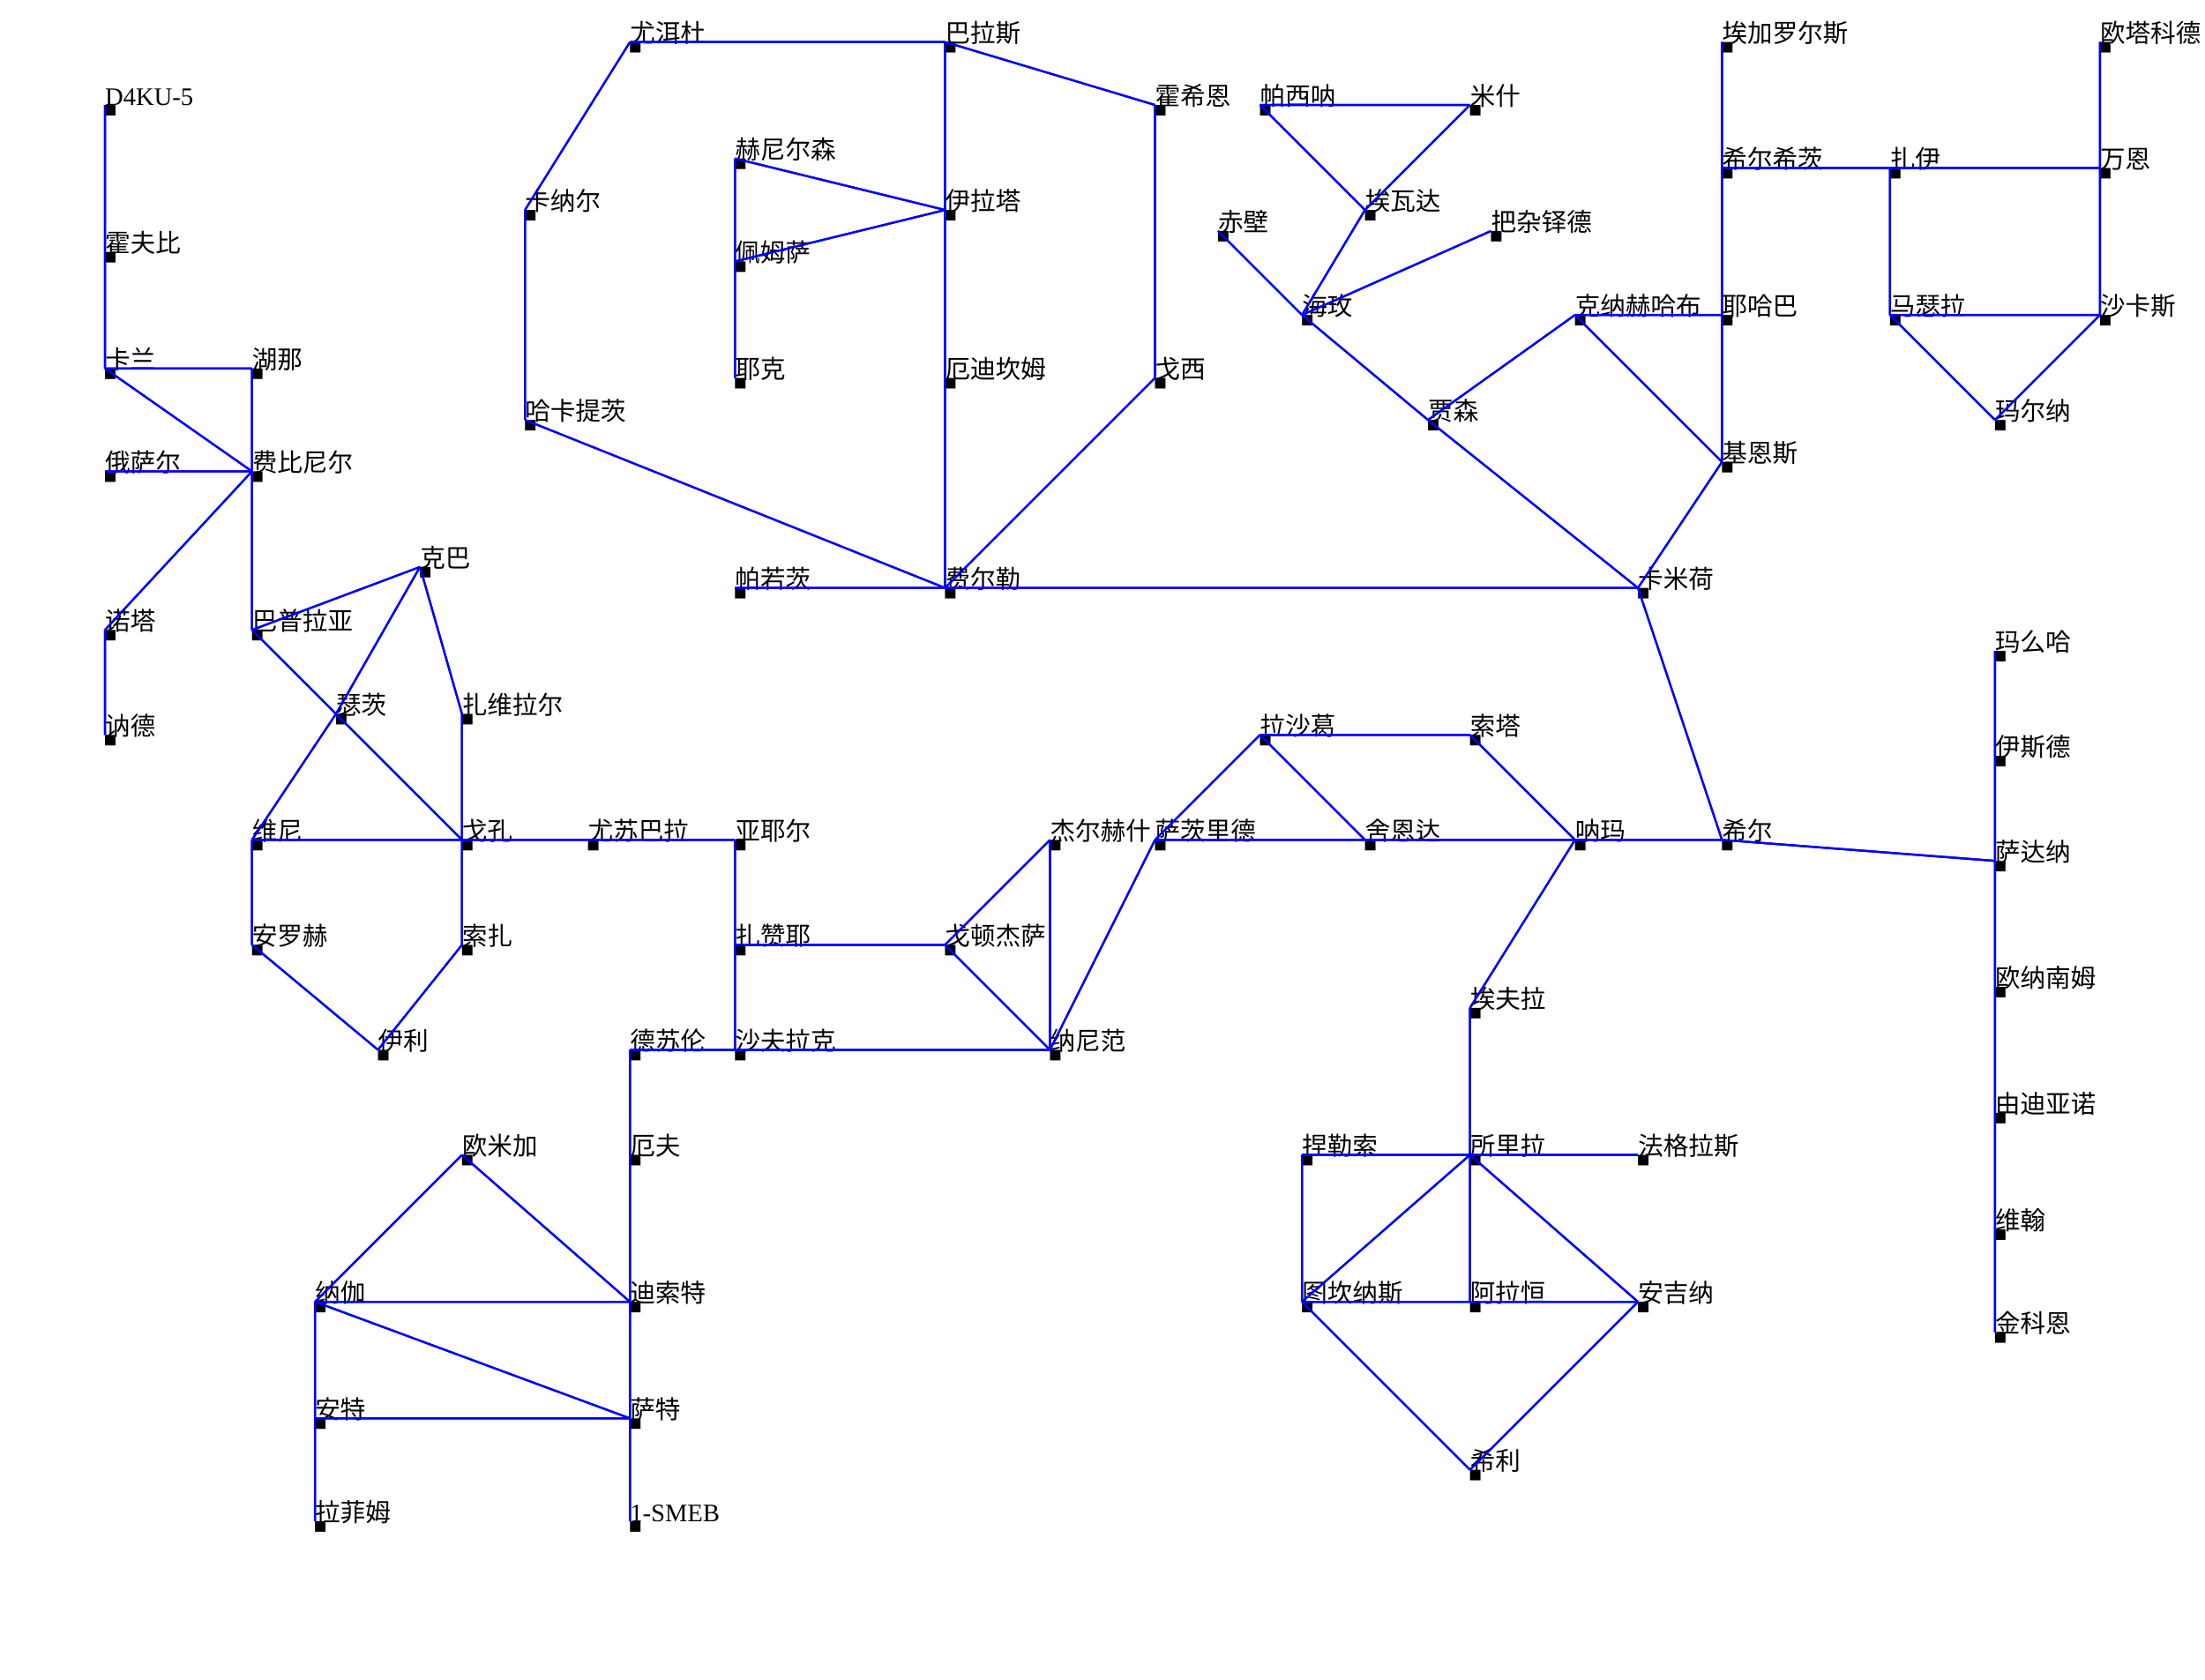
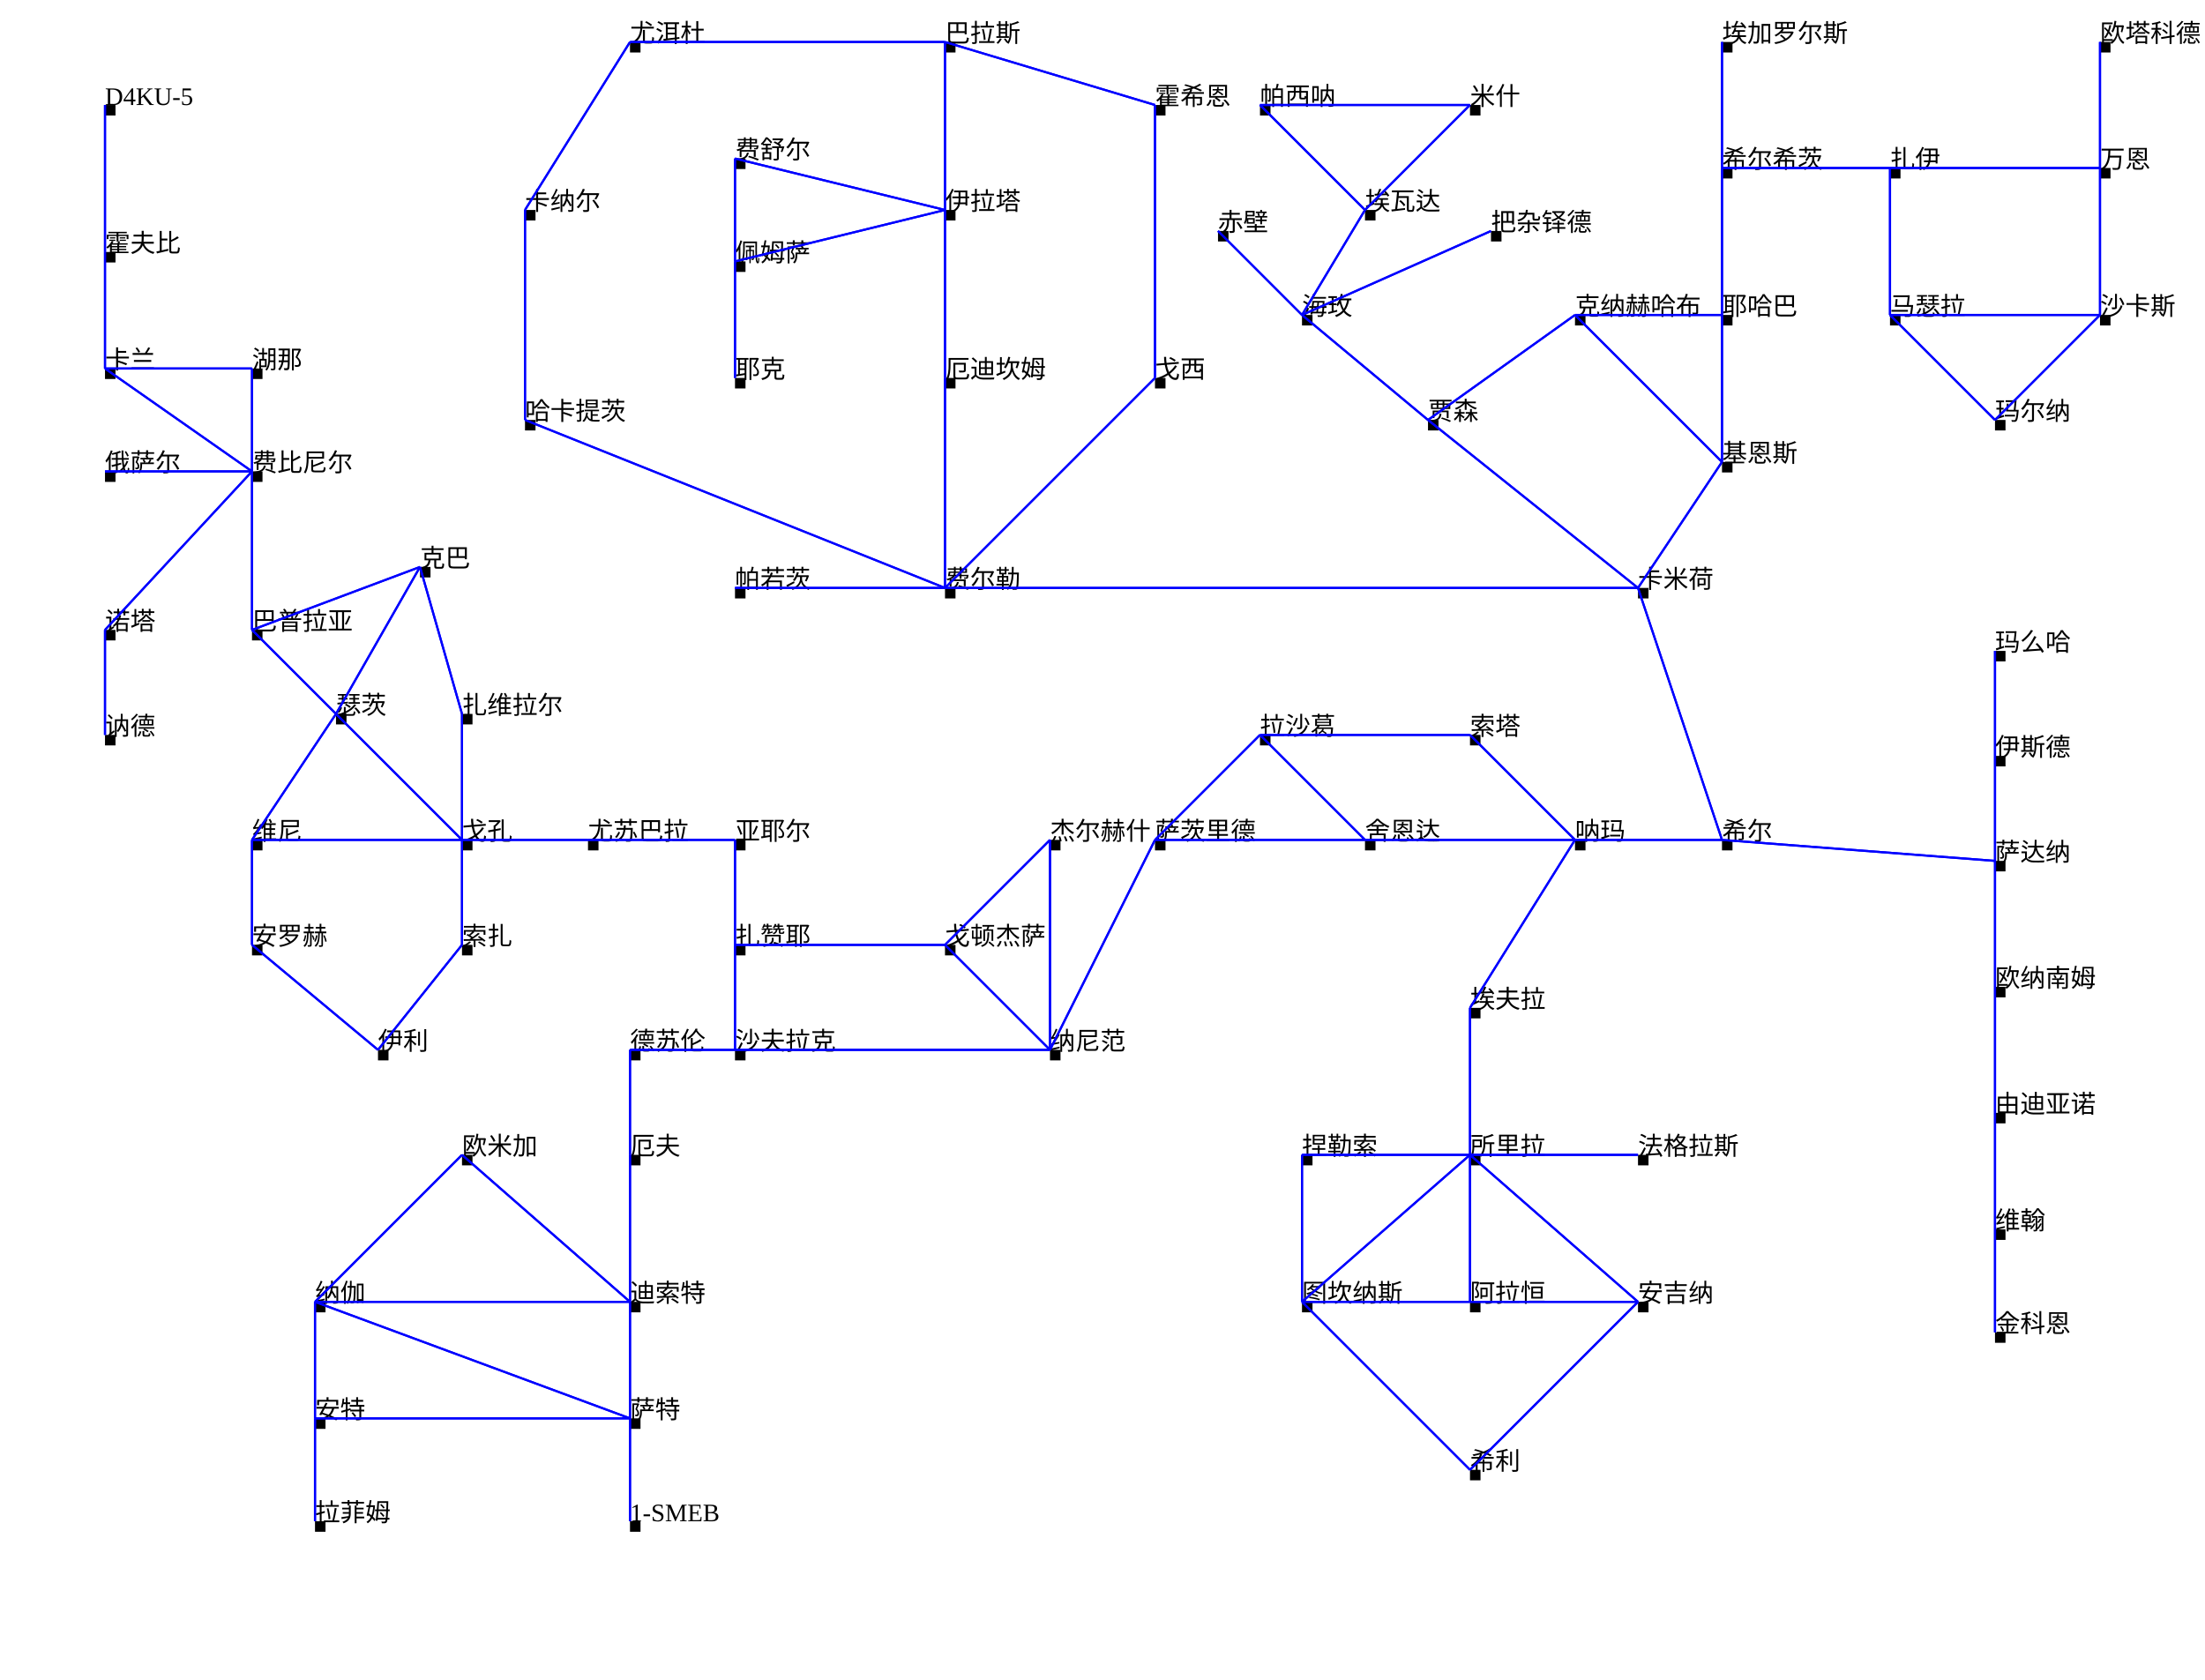
<svg xmlns="http://www.w3.org/2000/svg" width="1050.00" id="0" height="800.00">
  <rect height="5.00" width="5.00" Name="霍夫比" ID="30004309" y="120.00" id="1" Region="艾里迪亚" Type="system" x="50.00" />
  <text id="2" x="50.00" y="120.00">霍夫比</text>
  <rect height="5.00" width="5.00" Name="卡兰" ID="30004306" y="175.50" id="4" Region="艾里迪亚" Type="system" x="50.00" />
  <text id="5" x="50.00" y="175.50">卡兰</text>
  <rect height="5.00" width="5.00" Name="俄萨尔" ID="30004305" y="224.50" id="7" Region="艾里迪亚" Type="system" x="50.00" />
  <text id="8" x="50.00" y="224.50">俄萨尔</text>
  <rect height="5.00" width="5.00" Name="诺塔" ID="30004307" y="300.00" id="10" Region="艾里迪亚" Type="system" x="50.00" />
  <text id="11" x="50.00" y="300.00">诺塔</text>
  <rect height="5.00" width="5.00" Name="讷德" ID="30004308" y="350.00" id="13" Region="艾里迪亚" Type="system" x="50.00" />
  <text id="14" x="50.00" y="350.00">讷德</text>
  <rect height="5.00" width="5.00" Name="纳伽" ID="30004300" y="620.00" id="16" Region="艾里迪亚" Type="system" x="150.00" />
  <text id="17" x="150.00" y="620.00">纳伽</text>
  <rect height="5.00" width="5.00" Name="安特" ID="30004301" y="675.50" id="19" Region="艾里迪亚" Type="system" x="150.00" />
  <text id="20" x="150.00" y="675.50">安特</text>
  <rect height="5.00" width="5.00" Name="湖那" ID="30004304" y="175.50" id="22" Region="艾里迪亚" Type="system" x="120.00" />
  <text id="23" x="120.00" y="175.50">湖那</text>
  <rect height="5.00" width="5.00" Name="费比尼尔" ID="30004303" y="224.50" id="25" Region="艾里迪亚" Type="system" x="120.00" />
  <text id="26" x="120.00" y="224.50">费比尼尔</text>
  <rect height="5.00" width="5.00" Name="巴普拉亚" ID="30004296" y="300.00" id="28" Region="艾里迪亚" Type="system" x="120.00" />
  <text id="29" x="120.00" y="300.00">巴普拉亚</text>
  <rect height="5.00" width="5.00" Name="维尼" ID="30004289" y="400.00" id="31" Region="艾里迪亚" Type="system" x="120.00" />
  <text id="32" x="120.00" y="400.00">维尼</text>
  <rect height="5.00" width="5.00" Name="安罗赫" ID="30004291" y="450.00" id="34" Region="艾里迪亚" Type="system" x="120.00" />
  <text id="35" x="120.00" y="450.00">安罗赫</text>
  <rect height="5.00" width="5.00" Name="伊利" ID="30004294" y="500.00" id="37" Region="艾里迪亚" Type="system" x="180.00" />
  <text id="38" x="180.00" y="500.00">伊利</text>
  <rect height="5.00" width="5.00" Name="瑟茨" ID="30004293" y="340.00" id="40" Region="艾里迪亚" Type="system" x="160.00" />
  <text id="41" x="160.00" y="340.00">瑟茨</text>
  <rect height="5.00" width="5.00" Name="克巴" ID="30004295" y="270.00" id="43" Region="艾里迪亚" Type="system" x="200.00" />
  <text id="44" x="200.00" y="270.00">克巴</text>
  <rect height="5.00" width="5.00" Name="欧米加" ID="30004302" y="550.00" id="46" Region="艾里迪亚" Type="system" x="220.00" />
  <text id="47" x="220.00" y="550.00">欧米加</text>
  <rect height="5.00" width="5.00" Name="扎维拉尔" ID="30004290" y="340.00" id="49" Region="艾里迪亚" Type="system" x="220.00" />
  <text id="50" x="220.00" y="340.00">扎维拉尔</text>
  <rect height="5.00" width="5.00" Name="戈孔" ID="30004288" y="400.00" id="52" Region="艾里迪亚" Type="system" x="220.00" />
  <text id="53" x="220.00" y="400.00">戈孔</text>
  <rect height="5.00" width="5.00" Name="索扎" ID="30004292" y="450.00" id="55" Region="艾里迪亚" Type="system" x="220.00" />
  <text id="56" x="220.00" y="450.00">索扎</text>
  <rect height="5.00" width="5.00" Name="卡纳尔" ID="30004258" y="100.00" id="58" Region="艾里迪亚" Type="system" x="250.00" />
  <text id="59" x="250.00" y="100.00">卡纳尔</text>
  <rect height="5.00" width="5.00" Name="哈卡提茨" ID="30004257" y="200.00" id="61" Region="艾里迪亚" Type="system" x="250.00" />
  <text id="62" x="250.00" y="200.00">哈卡提茨</text>
  <rect height="5.00" width="5.00" Name="尤苏巴拉" ID="30004287" y="400.00" id="64" Region="艾里迪亚" Type="system" x="280.00" />
  <text id="65" x="280.00" y="400.00">尤苏巴拉</text>
  <rect height="5.00" width="5.00" Name="德苏伦" ID="30004284" y="500.00" id="67" Region="艾里迪亚" Type="system" x="300.00" />
  <text id="68" x="300.00" y="500.00">德苏伦</text>
  <rect height="5.00" width="5.00" Name="厄夫" ID="30004297" y="550.00" id="70" Region="艾里迪亚" Type="system" x="300.00" />
  <text id="71" x="300.00" y="550.00">厄夫</text>
  <rect height="5.00" width="5.00" Name="迪索特" ID="30004298" y="620.00" id="73" Region="艾里迪亚" Type="system" x="300.00" />
  <text id="74" x="300.00" y="620.00">迪索特</text>
  <rect height="5.00" width="5.00" Name="萨特" ID="30004299" y="675.50" id="76" Region="艾里迪亚" Type="system" x="300.00" />
  <text id="77" x="300.00" y="675.50">萨特</text>
  <rect height="5.00" width="5.00" Name="尤洱杜" ID="30004259" y="20.00" id="79" Region="艾里迪亚" Type="system" x="300.00" />
  <text id="80" x="300.00" y="20.00">尤洱杜</text>
-   <rect height="5.00" width="5.00" Name="赫尼尔森" ID="30004263" y="75.50" id="82" Region="艾里迪亚" Type="system" x="350.00" />
-   <text id="83" x="350.00" y="75.50">赫尼尔森</text>
+   <rect height="5.00" width="5.00" Name="费舒尔" ID="30004263" y="75.50" id="82" Region="艾里迪亚" Type="system" x="350.00" />
+   <text id="83" x="350.00" y="75.50">费舒尔</text>
  <rect height="5.00" width="5.00" Name="佩姆萨" ID="30004262" y="124.50" id="85" Region="艾里迪亚" Type="system" x="350.00" />
  <text id="86" x="350.00" y="124.50">佩姆萨</text>
  <rect height="5.00" width="5.00" Name="耶克" ID="30004265" y="180.00" id="88" Region="艾里迪亚" Type="system" x="350.00" />
  <text id="89" x="350.00" y="180.00">耶克</text>
  <rect height="5.00" width="5.00" Name="亚耶尔" ID="30004286" y="400.00" id="91" Region="艾里迪亚" Type="system" x="350.00" />
  <text id="92" x="350.00" y="400.00">亚耶尔</text>
  <rect height="5.00" width="5.00" Name="扎赞耶" ID="30004285" y="450.00" id="94" Region="艾里迪亚" Type="system" x="350.00" />
  <text id="95" x="350.00" y="450.00">扎赞耶</text>
  <rect height="5.00" width="5.00" Name="沙夫拉克" ID="30004283" y="500.00" id="97" Region="艾里迪亚" Type="system" x="350.00" />
  <text id="98" x="350.00" y="500.00">沙夫拉克</text>
  <rect height="5.00" width="5.00" Name="帕若茨" ID="30004255" y="280.00" id="100" Region="艾里迪亚" Type="system" x="350.00" />
  <text id="101" x="350.00" y="280.00">帕若茨</text>
  <rect height="5.00" width="5.00" Name="戈顿杰萨" ID="30004282" y="450.00" id="103" Region="艾里迪亚" Type="system" x="450.00" />
  <text id="104" x="450.00" y="450.00">戈顿杰萨</text>
  <rect height="5.00" width="5.00" Name="费尔勒" ID="30004254" y="280.00" id="106" Region="艾里迪亚" Type="system" x="450.00" />
  <text id="107" x="450.00" y="280.00">费尔勒</text>
  <rect height="5.00" width="5.00" Name="巴拉斯" ID="30004261" y="20.00" id="109" Region="艾里迪亚" Type="system" x="450.00" />
  <text id="110" x="450.00" y="20.00">巴拉斯</text>
  <rect height="5.00" width="5.00" Name="伊拉塔" ID="30004260" y="100.00" id="112" Region="艾里迪亚" Type="system" x="450.00" />
  <text id="113" x="450.00" y="100.00">伊拉塔</text>
  <rect height="5.00" width="5.00" Name="厄迪坎姆" ID="30004256" y="180.00" id="115" Region="艾里迪亚" Type="system" x="450.00" />
  <text id="116" x="450.00" y="180.00">厄迪坎姆</text>
  <rect height="5.00" width="5.00" Name="杰尔赫什" ID="30004281" y="400.00" id="118" Region="艾里迪亚" Type="system" x="500.00" />
  <text id="119" x="500.00" y="400.00">杰尔赫什</text>
  <rect height="5.00" width="5.00" Name="纳尼范" ID="30004280" y="500.00" id="121" Region="艾里迪亚" Type="system" x="500.00" />
  <text id="122" x="500.00" y="500.00">纳尼范</text>
  <rect height="5.00" width="5.00" Name="霍希恩" ID="30004264" y="50.00" id="124" Region="艾里迪亚" Type="system" x="550.00" />
  <text id="125" x="550.00" y="50.00">霍希恩</text>
  <rect height="5.00" width="5.00" Name="戈西" ID="30004266" y="180.00" id="127" Region="艾里迪亚" Type="system" x="550.00" />
  <text id="128" x="550.00" y="180.00">戈西</text>
  <rect height="5.00" width="5.00" Name="萨茨里德" ID="30004270" y="400.00" id="130" Region="艾里迪亚" Type="system" x="550.00" />
  <text id="131" x="550.00" y="400.00">萨茨里德</text>
  <rect height="5.00" width="5.00" Name="赤壁" ID="30004250" y="110.00" id="133" Region="艾里迪亚" Type="system" x="580.00" />
  <text id="134" x="580.00" y="110.00">赤壁</text>
  <rect height="5.00" width="5.00" Name="帕西呐" ID="30004253" y="50.00" id="136" Region="艾里迪亚" Type="system" x="600.00" />
  <text id="137" x="600.00" y="50.00">帕西呐</text>
  <rect height="5.00" width="5.00" Name="拉沙葛" ID="30004269" y="350.00" id="139" Region="艾里迪亚" Type="system" x="600.00" />
  <text id="140" x="600.00" y="350.00">拉沙葛</text>
  <rect height="5.00" width="5.00" Name="海玫" ID="30004248" y="150.00" id="142" Region="艾里迪亚" Type="system" x="620.00" />
  <text id="143" x="620.00" y="150.00">海玫</text>
  <rect height="5.00" width="5.00" Name="捏勒索" ID="30004274" y="550.00" id="145" Region="艾里迪亚" Type="system" x="620.00" />
  <text id="146" x="620.00" y="550.00">捏勒索</text>
  <rect height="5.00" width="5.00" Name="图坎纳斯" ID="30004275" y="620.00" id="148" Region="艾里迪亚" Type="system" x="620.00" />
  <text id="149" x="620.00" y="620.00">图坎纳斯</text>
  <rect height="5.00" width="5.00" Name="埃瓦达" ID="30004249" y="100.00" id="151" Region="艾里迪亚" Type="system" x="650.00" />
  <text id="152" x="650.00" y="100.00">埃瓦达</text>
  <rect height="5.00" width="5.00" Name="舍恩达" ID="30004268" y="400.00" id="154" Region="艾里迪亚" Type="system" x="650.00" />
  <text id="155" x="650.00" y="400.00">舍恩达</text>
  <rect height="5.00" width="5.00" Name="贾森" ID="30004241" y="200.00" id="157" Region="艾里迪亚" Type="system" x="680.00" />
  <text id="158" x="680.00" y="200.00">贾森</text>
  <rect height="5.00" width="5.00" Name="索塔" ID="30004272" y="350.00" id="160" Region="艾里迪亚" Type="system" x="700.00" />
  <text id="161" x="700.00" y="350.00">索塔</text>
  <rect height="5.00" width="5.00" Name="米什" ID="30004251" y="50.00" id="163" Region="艾里迪亚" Type="system" x="700.00" />
  <text id="164" x="700.00" y="50.00">米什</text>
  <rect height="5.00" width="5.00" Name="埃夫拉" ID="30004271" y="480.00" id="166" Region="艾里迪亚" Type="system" x="700.00" />
  <text id="167" x="700.00" y="480.00">埃夫拉</text>
  <rect height="5.00" width="5.00" Name="所里拉" ID="30004273" y="550.00" id="169" Region="艾里迪亚" Type="system" x="700.00" />
  <text id="170" x="700.00" y="550.00">所里拉</text>
  <rect height="5.00" width="5.00" Name="阿拉恒" ID="30004279" y="620.00" id="172" Region="艾里迪亚" Type="system" x="700.00" />
  <text id="173" x="700.00" y="620.00">阿拉恒</text>
  <rect height="5.00" width="5.00" Name="希利" ID="30004278" y="700.00" id="175" Region="艾里迪亚" Type="system" x="700.00" />
  <text id="176" x="700.00" y="700.00">希利</text>
  <rect height="5.00" width="5.00" Name="把杂铎德" ID="30004252" y="110.00" id="178" Region="艾里迪亚" Type="system" x="710.00" />
  <text id="179" x="710.00" y="110.00">把杂铎德</text>
  <rect height="5.00" width="5.00" Name="克纳赫哈布" ID="30004237" y="150.00" id="181" Region="艾里迪亚" Type="system" x="750.00" />
  <text id="182" x="750.00" y="150.00">克纳赫哈布</text>
  <rect height="5.00" width="5.00" Name="呐玛" ID="30004267" y="400.00" id="184" Region="艾里迪亚" Type="system" x="750.00" />
  <text id="185" x="750.00" y="400.00">呐玛</text>
  <rect height="5.00" width="5.00" Name="卡米荷" ID="30004239" y="280.00" id="187" Region="艾里迪亚" Type="system" x="780.00" />
  <text id="188" x="780.00" y="280.00">卡米荷</text>
  <rect height="5.00" width="5.00" Name="法格拉斯" ID="30004276" y="550.00" id="190" Region="艾里迪亚" Type="system" x="780.00" />
  <text id="191" x="780.00" y="550.00">法格拉斯</text>
  <rect height="5.00" width="5.00" Name="安吉纳" ID="30004277" y="620.00" id="193" Region="艾里迪亚" Type="system" x="780.00" />
  <text id="194" x="780.00" y="620.00">安吉纳</text>
  <rect height="5.00" width="5.00" Name="希尔希茨" ID="30004233" y="80.00" id="196" Region="艾里迪亚" Type="system" x="820.00" />
  <text id="197" x="820.00" y="80.00">希尔希茨</text>
  <rect height="5.00" width="5.00" Name="耶哈巴" ID="30004236" y="150.00" id="199" Region="艾里迪亚" Type="system" x="820.00" />
  <text id="200" x="820.00" y="150.00">耶哈巴</text>
  <rect height="5.00" width="5.00" Name="基恩斯" ID="30004238" y="220.00" id="202" Region="艾里迪亚" Type="system" x="820.00" />
  <text id="203" x="820.00" y="220.00">基恩斯</text>
  <rect height="5.00" width="5.00" Name="希尔" ID="30004240" y="400.00" id="205" Region="艾里迪亚" Type="system" x="820.00" />
  <text id="206" x="820.00" y="400.00">希尔</text>
  <rect height="5.00" width="5.00" Name="扎伊" ID="30004232" y="80.00" id="208" Region="艾里迪亚" Type="system" x="900.00" />
  <text id="209" x="900.00" y="80.00">扎伊</text>
  <rect height="5.00" width="5.00" Name="马瑟拉" ID="30004235" y="150.00" id="211" Region="艾里迪亚" Type="system" x="900.00" />
  <text id="212" x="900.00" y="150.00">马瑟拉</text>
  <rect height="5.00" width="5.00" Name="玛尔纳" ID="30004234" y="200.00" id="214" Region="艾里迪亚" Type="system" x="950.00" />
  <text id="215" x="950.00" y="200.00">玛尔纳</text>
  <rect height="5.00" width="5.00" Name="玛么哈" ID="30004247" y="310.00" id="217" Region="艾里迪亚" Type="system" x="950.00" />
  <text id="218" x="950.00" y="310.00">玛么哈</text>
  <rect height="5.00" width="5.00" Name="伊斯德" ID="30004243" y="360.00" id="220" Region="艾里迪亚" Type="system" x="950.00" />
  <text id="221" x="950.00" y="360.00">伊斯德</text>
  <rect height="5.00" width="5.00" Name="萨达纳" ID="30004242" y="410.00" id="223" Region="艾里迪亚" Type="system" x="950.00" />
  <text id="224" x="950.00" y="410.00">萨达纳</text>
  <rect height="5.00" width="5.00" Name="欧纳南姆" ID="30004244" y="470.00" id="226" Region="艾里迪亚" Type="system" x="950.00" />
  <text id="227" x="950.00" y="470.00">欧纳南姆</text>
  <rect height="5.00" width="5.00" Name="由迪亚诺" ID="30004245" y="530.00" id="229" Region="艾里迪亚" Type="system" x="950.00" />
  <text id="230" x="950.00" y="530.00">由迪亚诺</text>
  <rect height="5.00" width="5.00" Name="维翰" ID="30004246" y="585.50" id="232" Region="艾里迪亚" Type="system" x="950.00" />
  <text id="233" x="950.00" y="585.50">维翰</text>
  <rect height="5.00" width="5.00" Name="万恩" ID="30004230" y="80.00" id="235" Region="艾里迪亚" Type="system" x="1000.00" />
  <text id="236" x="1000.00" y="80.00">万恩</text>
  <rect height="5.00" width="5.00" Name="沙卡斯" ID="30004231" y="150.00" id="238" Region="艾里迪亚" Type="system" x="1000.00" />
  <text id="239" x="1000.00" y="150.00">沙卡斯</text>
  <rect height="5.00" width="5.00" Name="D4KU-5" ID="30004626" y="50.00" id="241" Region="源泉之域" Type="system" x="50.00" />
  <text id="242" x="50.00" y="50.00">D4KU-5</text>
  <rect height="5.00" width="5.00" Name="拉菲姆" ID="30003941" y="724.50" id="244" Region="卡尼迪" Type="system" x="150.00" />
  <text id="245" x="150.00" y="724.50">拉菲姆</text>
  <rect height="5.00" width="5.00" Name="1-SMEB" ID="30004738" y="724.50" id="247" Region="绝地之域" Type="system" x="300.00" />
  <text id="248" x="300.00" y="724.50">1-SMEB</text>
  <rect height="5.00" width="5.00" Name="埃加罗尔斯" ID="30003600" y="20.00" id="250" Region="孤独之域" Type="system" x="820.00" />
  <text id="251" x="820.00" y="20.00">埃加罗尔斯</text>
  <rect height="5.00" width="5.00" Name="金科恩" ID="30005055" y="634.50" id="253" Region="柯埃佐" Type="system" x="950.00" />
  <text id="254" x="950.00" y="634.50">金科恩</text>
  <rect height="5.00" width="5.00" Name="欧塔科德" ID="30005274" y="20.00" id="256" Region="吉勒西斯" Type="system" x="1000.00" />
  <text id="257" x="1000.00" y="20.00">欧塔科德</text>
  <line y2="175.50" id="259" y1="120.00" style="stroke:blue;fill:blue;" x1="50.00" x2="50.00" />
  <line y2="50.00" id="260" y1="120.00" style="stroke:blue;fill:blue;" x1="50.00" x2="50.00" />
  <line y2="224.50" id="261" y1="175.50" style="stroke:blue;fill:blue;" x1="50.00" x2="120.00" />
  <line y2="175.50" id="262" y1="175.50" style="stroke:blue;fill:blue;" x1="50.00" x2="120.00" />
  <line y2="120.00" id="263" y1="175.50" style="stroke:blue;fill:blue;" x1="50.00" x2="50.00" />
  <line y2="224.50" id="264" y1="224.50" style="stroke:blue;fill:blue;" x1="50.00" x2="120.00" />
  <line y2="224.50" id="265" y1="300.00" style="stroke:blue;fill:blue;" x1="50.00" x2="120.00" />
  <line y2="350.00" id="266" y1="300.00" style="stroke:blue;fill:blue;" x1="50.00" x2="50.00" />
  <line y2="300.00" id="267" y1="350.00" style="stroke:blue;fill:blue;" x1="50.00" x2="50.00" />
  <line y2="620.00" id="268" y1="620.00" style="stroke:blue;fill:blue;" x1="150.00" x2="300.00" />
  <line y2="675.50" id="269" y1="620.00" style="stroke:blue;fill:blue;" x1="150.00" x2="300.00" />
  <line y2="675.50" id="270" y1="620.00" style="stroke:blue;fill:blue;" x1="150.00" x2="150.00" />
  <line y2="550.00" id="271" y1="620.00" style="stroke:blue;fill:blue;" x1="150.00" x2="220.00" />
  <line y2="724.50" id="272" y1="675.50" style="stroke:blue;fill:blue;" x1="150.00" x2="150.00" />
  <line y2="675.50" id="273" y1="675.50" style="stroke:blue;fill:blue;" x1="150.00" x2="300.00" />
  <line y2="620.00" id="274" y1="675.50" style="stroke:blue;fill:blue;" x1="150.00" x2="150.00" />
  <line y2="224.50" id="275" y1="175.50" style="stroke:blue;fill:blue;" x1="120.00" x2="120.00" />
  <line y2="175.50" id="276" y1="175.50" style="stroke:blue;fill:blue;" x1="120.00" x2="50.00" />
  <line y2="300.00" id="277" y1="224.50" style="stroke:blue;fill:blue;" x1="120.00" x2="120.00" />
  <line y2="175.50" id="278" y1="224.50" style="stroke:blue;fill:blue;" x1="120.00" x2="120.00" />
  <line y2="224.50" id="279" y1="224.50" style="stroke:blue;fill:blue;" x1="120.00" x2="50.00" />
  <line y2="175.50" id="280" y1="224.50" style="stroke:blue;fill:blue;" x1="120.00" x2="50.00" />
  <line y2="300.00" id="281" y1="224.50" style="stroke:blue;fill:blue;" x1="120.00" x2="50.00" />
  <line y2="340.00" id="282" y1="300.00" style="stroke:blue;fill:blue;" x1="120.00" x2="160.00" />
  <line y2="270.00" id="283" y1="300.00" style="stroke:blue;fill:blue;" x1="120.00" x2="200.00" />
  <line y2="224.50" id="284" y1="300.00" style="stroke:blue;fill:blue;" x1="120.00" x2="120.00" />
  <line y2="400.00" id="285" y1="400.00" style="stroke:blue;fill:blue;" x1="120.00" x2="220.00" />
  <line y2="450.00" id="286" y1="400.00" style="stroke:blue;fill:blue;" x1="120.00" x2="120.00" />
  <line y2="340.00" id="287" y1="400.00" style="stroke:blue;fill:blue;" x1="120.00" x2="160.00" />
  <line y2="400.00" id="288" y1="450.00" style="stroke:blue;fill:blue;" x1="120.00" x2="120.00" />
  <line y2="500.00" id="289" y1="450.00" style="stroke:blue;fill:blue;" x1="120.00" x2="180.00" />
  <line y2="450.00" id="290" y1="500.00" style="stroke:blue;fill:blue;" x1="180.00" x2="120.00" />
  <line y2="450.00" id="291" y1="500.00" style="stroke:blue;fill:blue;" x1="180.00" x2="220.00" />
  <line y2="400.00" id="292" y1="340.00" style="stroke:blue;fill:blue;" x1="160.00" x2="220.00" />
  <line y2="400.00" id="293" y1="340.00" style="stroke:blue;fill:blue;" x1="160.00" x2="120.00" />
  <line y2="270.00" id="294" y1="340.00" style="stroke:blue;fill:blue;" x1="160.00" x2="200.00" />
  <line y2="300.00" id="295" y1="340.00" style="stroke:blue;fill:blue;" x1="160.00" x2="120.00" />
  <line y2="340.00" id="296" y1="270.00" style="stroke:blue;fill:blue;" x1="200.00" x2="220.00" />
  <line y2="340.00" id="297" y1="270.00" style="stroke:blue;fill:blue;" x1="200.00" x2="160.00" />
  <line y2="300.00" id="298" y1="270.00" style="stroke:blue;fill:blue;" x1="200.00" x2="120.00" />
  <line y2="620.00" id="299" y1="550.00" style="stroke:blue;fill:blue;" x1="220.00" x2="300.00" />
  <line y2="620.00" id="300" y1="550.00" style="stroke:blue;fill:blue;" x1="220.00" x2="150.00" />
  <line y2="400.00" id="301" y1="340.00" style="stroke:blue;fill:blue;" x1="220.00" x2="220.00" />
  <line y2="270.00" id="302" y1="340.00" style="stroke:blue;fill:blue;" x1="220.00" x2="200.00" />
  <line y2="400.00" id="303" y1="400.00" style="stroke:blue;fill:blue;" x1="220.00" x2="280.00" />
  <line y2="400.00" id="304" y1="400.00" style="stroke:blue;fill:blue;" x1="220.00" x2="120.00" />
  <line y2="340.00" id="305" y1="400.00" style="stroke:blue;fill:blue;" x1="220.00" x2="220.00" />
  <line y2="450.00" id="306" y1="400.00" style="stroke:blue;fill:blue;" x1="220.00" x2="220.00" />
  <line y2="340.00" id="307" y1="400.00" style="stroke:blue;fill:blue;" x1="220.00" x2="160.00" />
  <line y2="400.00" id="308" y1="450.00" style="stroke:blue;fill:blue;" x1="220.00" x2="220.00" />
  <line y2="500.00" id="309" y1="450.00" style="stroke:blue;fill:blue;" x1="220.00" x2="180.00" />
  <line y2="200.00" id="310" y1="100.00" style="stroke:blue;fill:blue;" x1="250.00" x2="250.00" />
  <line y2="20.00" id="311" y1="100.00" style="stroke:blue;fill:blue;" x1="250.00" x2="300.00" />
  <line y2="280.00" id="312" y1="200.00" style="stroke:blue;fill:blue;" x1="250.00" x2="450.00" />
  <line y2="100.00" id="313" y1="200.00" style="stroke:blue;fill:blue;" x1="250.00" x2="250.00" />
  <line y2="400.00" id="314" y1="400.00" style="stroke:blue;fill:blue;" x1="280.00" x2="350.00" />
  <line y2="400.00" id="315" y1="400.00" style="stroke:blue;fill:blue;" x1="280.00" x2="220.00" />
  <line y2="500.00" id="316" y1="500.00" style="stroke:blue;fill:blue;" x1="300.00" x2="350.00" />
  <line y2="550.00" id="317" y1="500.00" style="stroke:blue;fill:blue;" x1="300.00" x2="300.00" />
  <line y2="500.00" id="318" y1="550.00" style="stroke:blue;fill:blue;" x1="300.00" x2="300.00" />
  <line y2="620.00" id="319" y1="550.00" style="stroke:blue;fill:blue;" x1="300.00" x2="300.00" />
  <line y2="550.00" id="320" y1="620.00" style="stroke:blue;fill:blue;" x1="300.00" x2="300.00" />
  <line y2="675.50" id="321" y1="620.00" style="stroke:blue;fill:blue;" x1="300.00" x2="300.00" />
  <line y2="620.00" id="322" y1="620.00" style="stroke:blue;fill:blue;" x1="300.00" x2="150.00" />
  <line y2="550.00" id="323" y1="620.00" style="stroke:blue;fill:blue;" x1="300.00" x2="220.00" />
  <line y2="620.00" id="324" y1="675.50" style="stroke:blue;fill:blue;" x1="300.00" x2="300.00" />
  <line y2="620.00" id="325" y1="675.50" style="stroke:blue;fill:blue;" x1="300.00" x2="150.00" />
  <line y2="675.50" id="326" y1="675.50" style="stroke:blue;fill:blue;" x1="300.00" x2="150.00" />
  <line y2="724.50" id="327" y1="675.50" style="stroke:blue;fill:blue;" x1="300.00" x2="300.00" />
  <line y2="100.00" id="328" y1="20.00" style="stroke:blue;fill:blue;" x1="300.00" x2="250.00" />
  <line y2="20.00" id="329" y1="20.00" style="stroke:blue;fill:blue;" x1="300.00" x2="450.00" />
  <line y2="100.00" id="330" y1="75.50" style="stroke:blue;fill:blue;" x1="350.00" x2="450.00" />
  <line y2="124.50" id="331" y1="75.50" style="stroke:blue;fill:blue;" x1="350.00" x2="350.00" />
  <line y2="100.00" id="332" y1="124.50" style="stroke:blue;fill:blue;" x1="350.00" x2="450.00" />
  <line y2="75.50" id="333" y1="124.50" style="stroke:blue;fill:blue;" x1="350.00" x2="350.00" />
  <line y2="180.00" id="334" y1="124.50" style="stroke:blue;fill:blue;" x1="350.00" x2="350.00" />
  <line y2="124.50" id="335" y1="180.00" style="stroke:blue;fill:blue;" x1="350.00" x2="350.00" />
  <line y2="450.00" id="336" y1="400.00" style="stroke:blue;fill:blue;" x1="350.00" x2="350.00" />
  <line y2="400.00" id="337" y1="400.00" style="stroke:blue;fill:blue;" x1="350.00" x2="280.00" />
  <line y2="450.00" id="338" y1="450.00" style="stroke:blue;fill:blue;" x1="350.00" x2="450.00" />
  <line y2="500.00" id="339" y1="450.00" style="stroke:blue;fill:blue;" x1="350.00" x2="350.00" />
  <line y2="400.00" id="340" y1="450.00" style="stroke:blue;fill:blue;" x1="350.00" x2="350.00" />
  <line y2="500.00" id="341" y1="500.00" style="stroke:blue;fill:blue;" x1="350.00" x2="500.00" />
  <line y2="500.00" id="342" y1="500.00" style="stroke:blue;fill:blue;" x1="350.00" x2="300.00" />
  <line y2="450.00" id="343" y1="500.00" style="stroke:blue;fill:blue;" x1="350.00" x2="350.00" />
  <line y2="280.00" id="344" y1="280.00" style="stroke:blue;fill:blue;" x1="350.00" x2="450.00" />
  <line y2="500.00" id="345" y1="450.00" style="stroke:blue;fill:blue;" x1="450.00" x2="500.00" />
  <line y2="400.00" id="346" y1="450.00" style="stroke:blue;fill:blue;" x1="450.00" x2="500.00" />
  <line y2="450.00" id="347" y1="450.00" style="stroke:blue;fill:blue;" x1="450.00" x2="350.00" />
  <line y2="280.00" id="348" y1="280.00" style="stroke:blue;fill:blue;" x1="450.00" x2="780.00" />
  <line y2="280.00" id="349" y1="280.00" style="stroke:blue;fill:blue;" x1="450.00" x2="350.00" />
  <line y2="180.00" id="350" y1="280.00" style="stroke:blue;fill:blue;" x1="450.00" x2="450.00" />
  <line y2="200.00" id="351" y1="280.00" style="stroke:blue;fill:blue;" x1="450.00" x2="250.00" />
  <line y2="180.00" id="352" y1="280.00" style="stroke:blue;fill:blue;" x1="450.00" x2="550.00" />
  <line y2="20.00" id="353" y1="20.00" style="stroke:blue;fill:blue;" x1="450.00" x2="300.00" />
  <line y2="100.00" id="354" y1="20.00" style="stroke:blue;fill:blue;" x1="450.00" x2="450.00" />
  <line y2="50.00" id="355" y1="20.00" style="stroke:blue;fill:blue;" x1="450.00" x2="550.00" />
  <line y2="180.00" id="356" y1="100.00" style="stroke:blue;fill:blue;" x1="450.00" x2="450.00" />
  <line y2="20.00" id="357" y1="100.00" style="stroke:blue;fill:blue;" x1="450.00" x2="450.00" />
  <line y2="124.50" id="358" y1="100.00" style="stroke:blue;fill:blue;" x1="450.00" x2="350.00" />
  <line y2="75.50" id="359" y1="100.00" style="stroke:blue;fill:blue;" x1="450.00" x2="350.00" />
  <line y2="280.00" id="360" y1="180.00" style="stroke:blue;fill:blue;" x1="450.00" x2="450.00" />
  <line y2="100.00" id="361" y1="180.00" style="stroke:blue;fill:blue;" x1="450.00" x2="450.00" />
  <line y2="500.00" id="362" y1="400.00" style="stroke:blue;fill:blue;" x1="500.00" x2="500.00" />
  <line y2="450.00" id="363" y1="400.00" style="stroke:blue;fill:blue;" x1="500.00" x2="450.00" />
  <line y2="400.00" id="364" y1="500.00" style="stroke:blue;fill:blue;" x1="500.00" x2="550.00" />
  <line y2="400.00" id="365" y1="500.00" style="stroke:blue;fill:blue;" x1="500.00" x2="500.00" />
  <line y2="450.00" id="366" y1="500.00" style="stroke:blue;fill:blue;" x1="500.00" x2="450.00" />
  <line y2="500.00" id="367" y1="500.00" style="stroke:blue;fill:blue;" x1="500.00" x2="350.00" />
  <line y2="20.00" id="368" y1="50.00" style="stroke:blue;fill:blue;" x1="550.00" x2="450.00" />
  <line y2="180.00" id="369" y1="50.00" style="stroke:blue;fill:blue;" x1="550.00" x2="550.00" />
  <line y2="280.00" id="370" y1="180.00" style="stroke:blue;fill:blue;" x1="550.00" x2="450.00" />
  <line y2="50.00" id="371" y1="180.00" style="stroke:blue;fill:blue;" x1="550.00" x2="550.00" />
  <line y2="400.00" id="372" y1="400.00" style="stroke:blue;fill:blue;" x1="550.00" x2="650.00" />
  <line y2="350.00" id="373" y1="400.00" style="stroke:blue;fill:blue;" x1="550.00" x2="600.00" />
  <line y2="500.00" id="374" y1="400.00" style="stroke:blue;fill:blue;" x1="550.00" x2="500.00" />
  <line y2="150.00" id="375" y1="110.00" style="stroke:blue;fill:blue;" x1="580.00" x2="620.00" />
  <line y2="100.00" id="376" y1="50.00" style="stroke:blue;fill:blue;" x1="600.00" x2="650.00" />
  <line y2="50.00" id="377" y1="50.00" style="stroke:blue;fill:blue;" x1="600.00" x2="700.00" />
  <line y2="400.00" id="378" y1="350.00" style="stroke:blue;fill:blue;" x1="600.00" x2="650.00" />
  <line y2="400.00" id="379" y1="350.00" style="stroke:blue;fill:blue;" x1="600.00" x2="550.00" />
  <line y2="350.00" id="380" y1="350.00" style="stroke:blue;fill:blue;" x1="600.00" x2="700.00" />
  <line y2="200.00" id="381" y1="150.00" style="stroke:blue;fill:blue;" x1="620.00" x2="680.00" />
  <line y2="100.00" id="382" y1="150.00" style="stroke:blue;fill:blue;" x1="620.00" x2="650.00" />
  <line y2="110.00" id="383" y1="150.00" style="stroke:blue;fill:blue;" x1="620.00" x2="580.00" />
  <line y2="110.00" id="384" y1="150.00" style="stroke:blue;fill:blue;" x1="620.00" x2="710.00" />
  <line y2="550.00" id="385" y1="550.00" style="stroke:blue;fill:blue;" x1="620.00" x2="700.00" />
  <line y2="620.00" id="386" y1="550.00" style="stroke:blue;fill:blue;" x1="620.00" x2="620.00" />
  <line y2="550.00" id="387" y1="620.00" style="stroke:blue;fill:blue;" x1="620.00" x2="700.00" />
  <line y2="550.00" id="388" y1="620.00" style="stroke:blue;fill:blue;" x1="620.00" x2="620.00" />
  <line y2="700.00" id="389" y1="620.00" style="stroke:blue;fill:blue;" x1="620.00" x2="700.00" />
  <line y2="620.00" id="390" y1="620.00" style="stroke:blue;fill:blue;" x1="620.00" x2="700.00" />
  <line y2="150.00" id="391" y1="100.00" style="stroke:blue;fill:blue;" x1="650.00" x2="620.00" />
  <line y2="50.00" id="392" y1="100.00" style="stroke:blue;fill:blue;" x1="650.00" x2="700.00" />
  <line y2="50.00" id="393" y1="100.00" style="stroke:blue;fill:blue;" x1="650.00" x2="600.00" />
  <line y2="400.00" id="394" y1="400.00" style="stroke:blue;fill:blue;" x1="650.00" x2="750.00" />
  <line y2="350.00" id="395" y1="400.00" style="stroke:blue;fill:blue;" x1="650.00" x2="600.00" />
  <line y2="400.00" id="396" y1="400.00" style="stroke:blue;fill:blue;" x1="650.00" x2="550.00" />
  <line y2="150.00" id="397" y1="200.00" style="stroke:blue;fill:blue;" x1="680.00" x2="750.00" />
  <line y2="280.00" id="398" y1="200.00" style="stroke:blue;fill:blue;" x1="680.00" x2="780.00" />
  <line y2="150.00" id="399" y1="200.00" style="stroke:blue;fill:blue;" x1="680.00" x2="620.00" />
  <line y2="400.00" id="400" y1="350.00" style="stroke:blue;fill:blue;" x1="700.00" x2="750.00" />
  <line y2="350.00" id="401" y1="350.00" style="stroke:blue;fill:blue;" x1="700.00" x2="600.00" />
  <line y2="100.00" id="402" y1="50.00" style="stroke:blue;fill:blue;" x1="700.00" x2="650.00" />
  <line y2="50.00" id="403" y1="50.00" style="stroke:blue;fill:blue;" x1="700.00" x2="600.00" />
  <line y2="400.00" id="404" y1="480.00" style="stroke:blue;fill:blue;" x1="700.00" x2="750.00" />
  <line y2="550.00" id="405" y1="480.00" style="stroke:blue;fill:blue;" x1="700.00" x2="700.00" />
  <line y2="480.00" id="406" y1="550.00" style="stroke:blue;fill:blue;" x1="700.00" x2="700.00" />
  <line y2="550.00" id="407" y1="550.00" style="stroke:blue;fill:blue;" x1="700.00" x2="620.00" />
  <line y2="620.00" id="408" y1="550.00" style="stroke:blue;fill:blue;" x1="700.00" x2="620.00" />
  <line y2="550.00" id="409" y1="550.00" style="stroke:blue;fill:blue;" x1="700.00" x2="780.00" />
  <line y2="620.00" id="410" y1="550.00" style="stroke:blue;fill:blue;" x1="700.00" x2="780.00" />
  <line y2="620.00" id="411" y1="550.00" style="stroke:blue;fill:blue;" x1="700.00" x2="700.00" />
  <line y2="550.00" id="412" y1="620.00" style="stroke:blue;fill:blue;" x1="700.00" x2="700.00" />
  <line y2="620.00" id="413" y1="620.00" style="stroke:blue;fill:blue;" x1="700.00" x2="620.00" />
  <line y2="620.00" id="414" y1="620.00" style="stroke:blue;fill:blue;" x1="700.00" x2="780.00" />
  <line y2="620.00" id="415" y1="700.00" style="stroke:blue;fill:blue;" x1="700.00" x2="620.00" />
  <line y2="620.00" id="416" y1="700.00" style="stroke:blue;fill:blue;" x1="700.00" x2="780.00" />
  <line y2="150.00" id="417" y1="110.00" style="stroke:blue;fill:blue;" x1="710.00" x2="620.00" />
  <line y2="150.00" id="418" y1="150.00" style="stroke:blue;fill:blue;" x1="750.00" x2="820.00" />
  <line y2="220.00" id="419" y1="150.00" style="stroke:blue;fill:blue;" x1="750.00" x2="820.00" />
  <line y2="200.00" id="420" y1="150.00" style="stroke:blue;fill:blue;" x1="750.00" x2="680.00" />
  <line y2="400.00" id="421" y1="400.00" style="stroke:blue;fill:blue;" x1="750.00" x2="820.00" />
  <line y2="400.00" id="422" y1="400.00" style="stroke:blue;fill:blue;" x1="750.00" x2="650.00" />
  <line y2="480.00" id="423" y1="400.00" style="stroke:blue;fill:blue;" x1="750.00" x2="700.00" />
  <line y2="350.00" id="424" y1="400.00" style="stroke:blue;fill:blue;" x1="750.00" x2="700.00" />
  <line y2="220.00" id="425" y1="280.00" style="stroke:blue;fill:blue;" x1="780.00" x2="820.00" />
  <line y2="400.00" id="426" y1="280.00" style="stroke:blue;fill:blue;" x1="780.00" x2="820.00" />
  <line y2="200.00" id="427" y1="280.00" style="stroke:blue;fill:blue;" x1="780.00" x2="680.00" />
  <line y2="280.00" id="428" y1="280.00" style="stroke:blue;fill:blue;" x1="780.00" x2="450.00" />
  <line y2="550.00" id="429" y1="550.00" style="stroke:blue;fill:blue;" x1="780.00" x2="700.00" />
  <line y2="550.00" id="430" y1="620.00" style="stroke:blue;fill:blue;" x1="780.00" x2="700.00" />
  <line y2="700.00" id="431" y1="620.00" style="stroke:blue;fill:blue;" x1="780.00" x2="700.00" />
  <line y2="620.00" id="432" y1="620.00" style="stroke:blue;fill:blue;" x1="780.00" x2="700.00" />
  <line y2="20.00" id="433" y1="80.00" style="stroke:blue;fill:blue;" x1="820.00" x2="820.00" />
  <line y2="80.00" id="434" y1="80.00" style="stroke:blue;fill:blue;" x1="820.00" x2="900.00" />
  <line y2="150.00" id="435" y1="80.00" style="stroke:blue;fill:blue;" x1="820.00" x2="820.00" />
  <line y2="80.00" id="436" y1="150.00" style="stroke:blue;fill:blue;" x1="820.00" x2="820.00" />
  <line y2="150.00" id="437" y1="150.00" style="stroke:blue;fill:blue;" x1="820.00" x2="750.00" />
  <line y2="220.00" id="438" y1="150.00" style="stroke:blue;fill:blue;" x1="820.00" x2="820.00" />
  <line y2="150.00" id="439" y1="220.00" style="stroke:blue;fill:blue;" x1="820.00" x2="820.00" />
  <line y2="150.00" id="440" y1="220.00" style="stroke:blue;fill:blue;" x1="820.00" x2="750.00" />
  <line y2="280.00" id="441" y1="220.00" style="stroke:blue;fill:blue;" x1="820.00" x2="780.00" />
  <line y2="280.00" id="442" y1="400.00" style="stroke:blue;fill:blue;" x1="820.00" x2="780.00" />
  <line y2="410.00" id="443" y1="400.00" style="stroke:blue;fill:blue;" x1="820.00" x2="950.00" />
  <line y2="400.00" id="444" y1="400.00" style="stroke:blue;fill:blue;" x1="820.00" x2="750.00" />
  <line y2="80.00" id="445" y1="80.00" style="stroke:blue;fill:blue;" x1="900.00" x2="1000.00" />
  <line y2="80.00" id="446" y1="80.00" style="stroke:blue;fill:blue;" x1="900.00" x2="820.00" />
  <line y2="150.00" id="447" y1="80.00" style="stroke:blue;fill:blue;" x1="900.00" x2="900.00" />
  <line y2="150.00" id="448" y1="150.00" style="stroke:blue;fill:blue;" x1="900.00" x2="1000.00" />
  <line y2="80.00" id="449" y1="150.00" style="stroke:blue;fill:blue;" x1="900.00" x2="900.00" />
  <line y2="200.00" id="450" y1="150.00" style="stroke:blue;fill:blue;" x1="900.00" x2="950.00" />
  <line y2="150.00" id="451" y1="200.00" style="stroke:blue;fill:blue;" x1="950.00" x2="1000.00" />
  <line y2="150.00" id="452" y1="200.00" style="stroke:blue;fill:blue;" x1="950.00" x2="900.00" />
  <line y2="360.00" id="453" y1="310.00" style="stroke:blue;fill:blue;" x1="950.00" x2="950.00" />
  <line y2="410.00" id="454" y1="360.00" style="stroke:blue;fill:blue;" x1="950.00" x2="950.00" />
  <line y2="310.00" id="455" y1="360.00" style="stroke:blue;fill:blue;" x1="950.00" x2="950.00" />
  <line y2="400.00" id="456" y1="410.00" style="stroke:blue;fill:blue;" x1="950.00" x2="820.00" />
  <line y2="360.00" id="457" y1="410.00" style="stroke:blue;fill:blue;" x1="950.00" x2="950.00" />
  <line y2="470.00" id="458" y1="410.00" style="stroke:blue;fill:blue;" x1="950.00" x2="950.00" />
  <line y2="410.00" id="459" y1="470.00" style="stroke:blue;fill:blue;" x1="950.00" x2="950.00" />
  <line y2="530.00" id="460" y1="470.00" style="stroke:blue;fill:blue;" x1="950.00" x2="950.00" />
  <line y2="470.00" id="461" y1="530.00" style="stroke:blue;fill:blue;" x1="950.00" x2="950.00" />
  <line y2="585.50" id="462" y1="530.00" style="stroke:blue;fill:blue;" x1="950.00" x2="950.00" />
  <line y2="530.00" id="463" y1="585.50" style="stroke:blue;fill:blue;" x1="950.00" x2="950.00" />
  <line y2="634.50" id="464" y1="585.50" style="stroke:blue;fill:blue;" x1="950.00" x2="950.00" />
  <line y2="150.00" id="465" y1="80.00" style="stroke:blue;fill:blue;" x1="1000.00" x2="1000.00" />
  <line y2="80.00" id="466" y1="80.00" style="stroke:blue;fill:blue;" x1="1000.00" x2="900.00" />
  <line y2="20.00" id="467" y1="80.00" style="stroke:blue;fill:blue;" x1="1000.00" x2="1000.00" />
  <line y2="80.00" id="468" y1="150.00" style="stroke:blue;fill:blue;" x1="1000.00" x2="1000.00" />
  <line y2="200.00" id="469" y1="150.00" style="stroke:blue;fill:blue;" x1="1000.00" x2="950.00" />
  <line y2="150.00" id="470" y1="150.00" style="stroke:blue;fill:blue;" x1="1000.00" x2="900.00" />
  <line y2="120.00" id="471" y1="50.00" style="stroke:blue;fill:blue;" x1="50.00" x2="50.00" />
  <line y2="675.50" id="472" y1="724.50" style="stroke:blue;fill:blue;" x1="150.00" x2="150.00" />
  <line y2="675.50" id="473" y1="724.50" style="stroke:blue;fill:blue;" x1="300.00" x2="300.00" />
  <line y2="80.00" id="474" y1="20.00" style="stroke:blue;fill:blue;" x1="820.00" x2="820.00" />
  <line y2="585.50" id="475" y1="634.50" style="stroke:blue;fill:blue;" x1="950.00" x2="950.00" />
  <line y2="80.00" id="476" y1="20.00" style="stroke:blue;fill:blue;" x1="1000.00" x2="1000.00" />
</svg>
